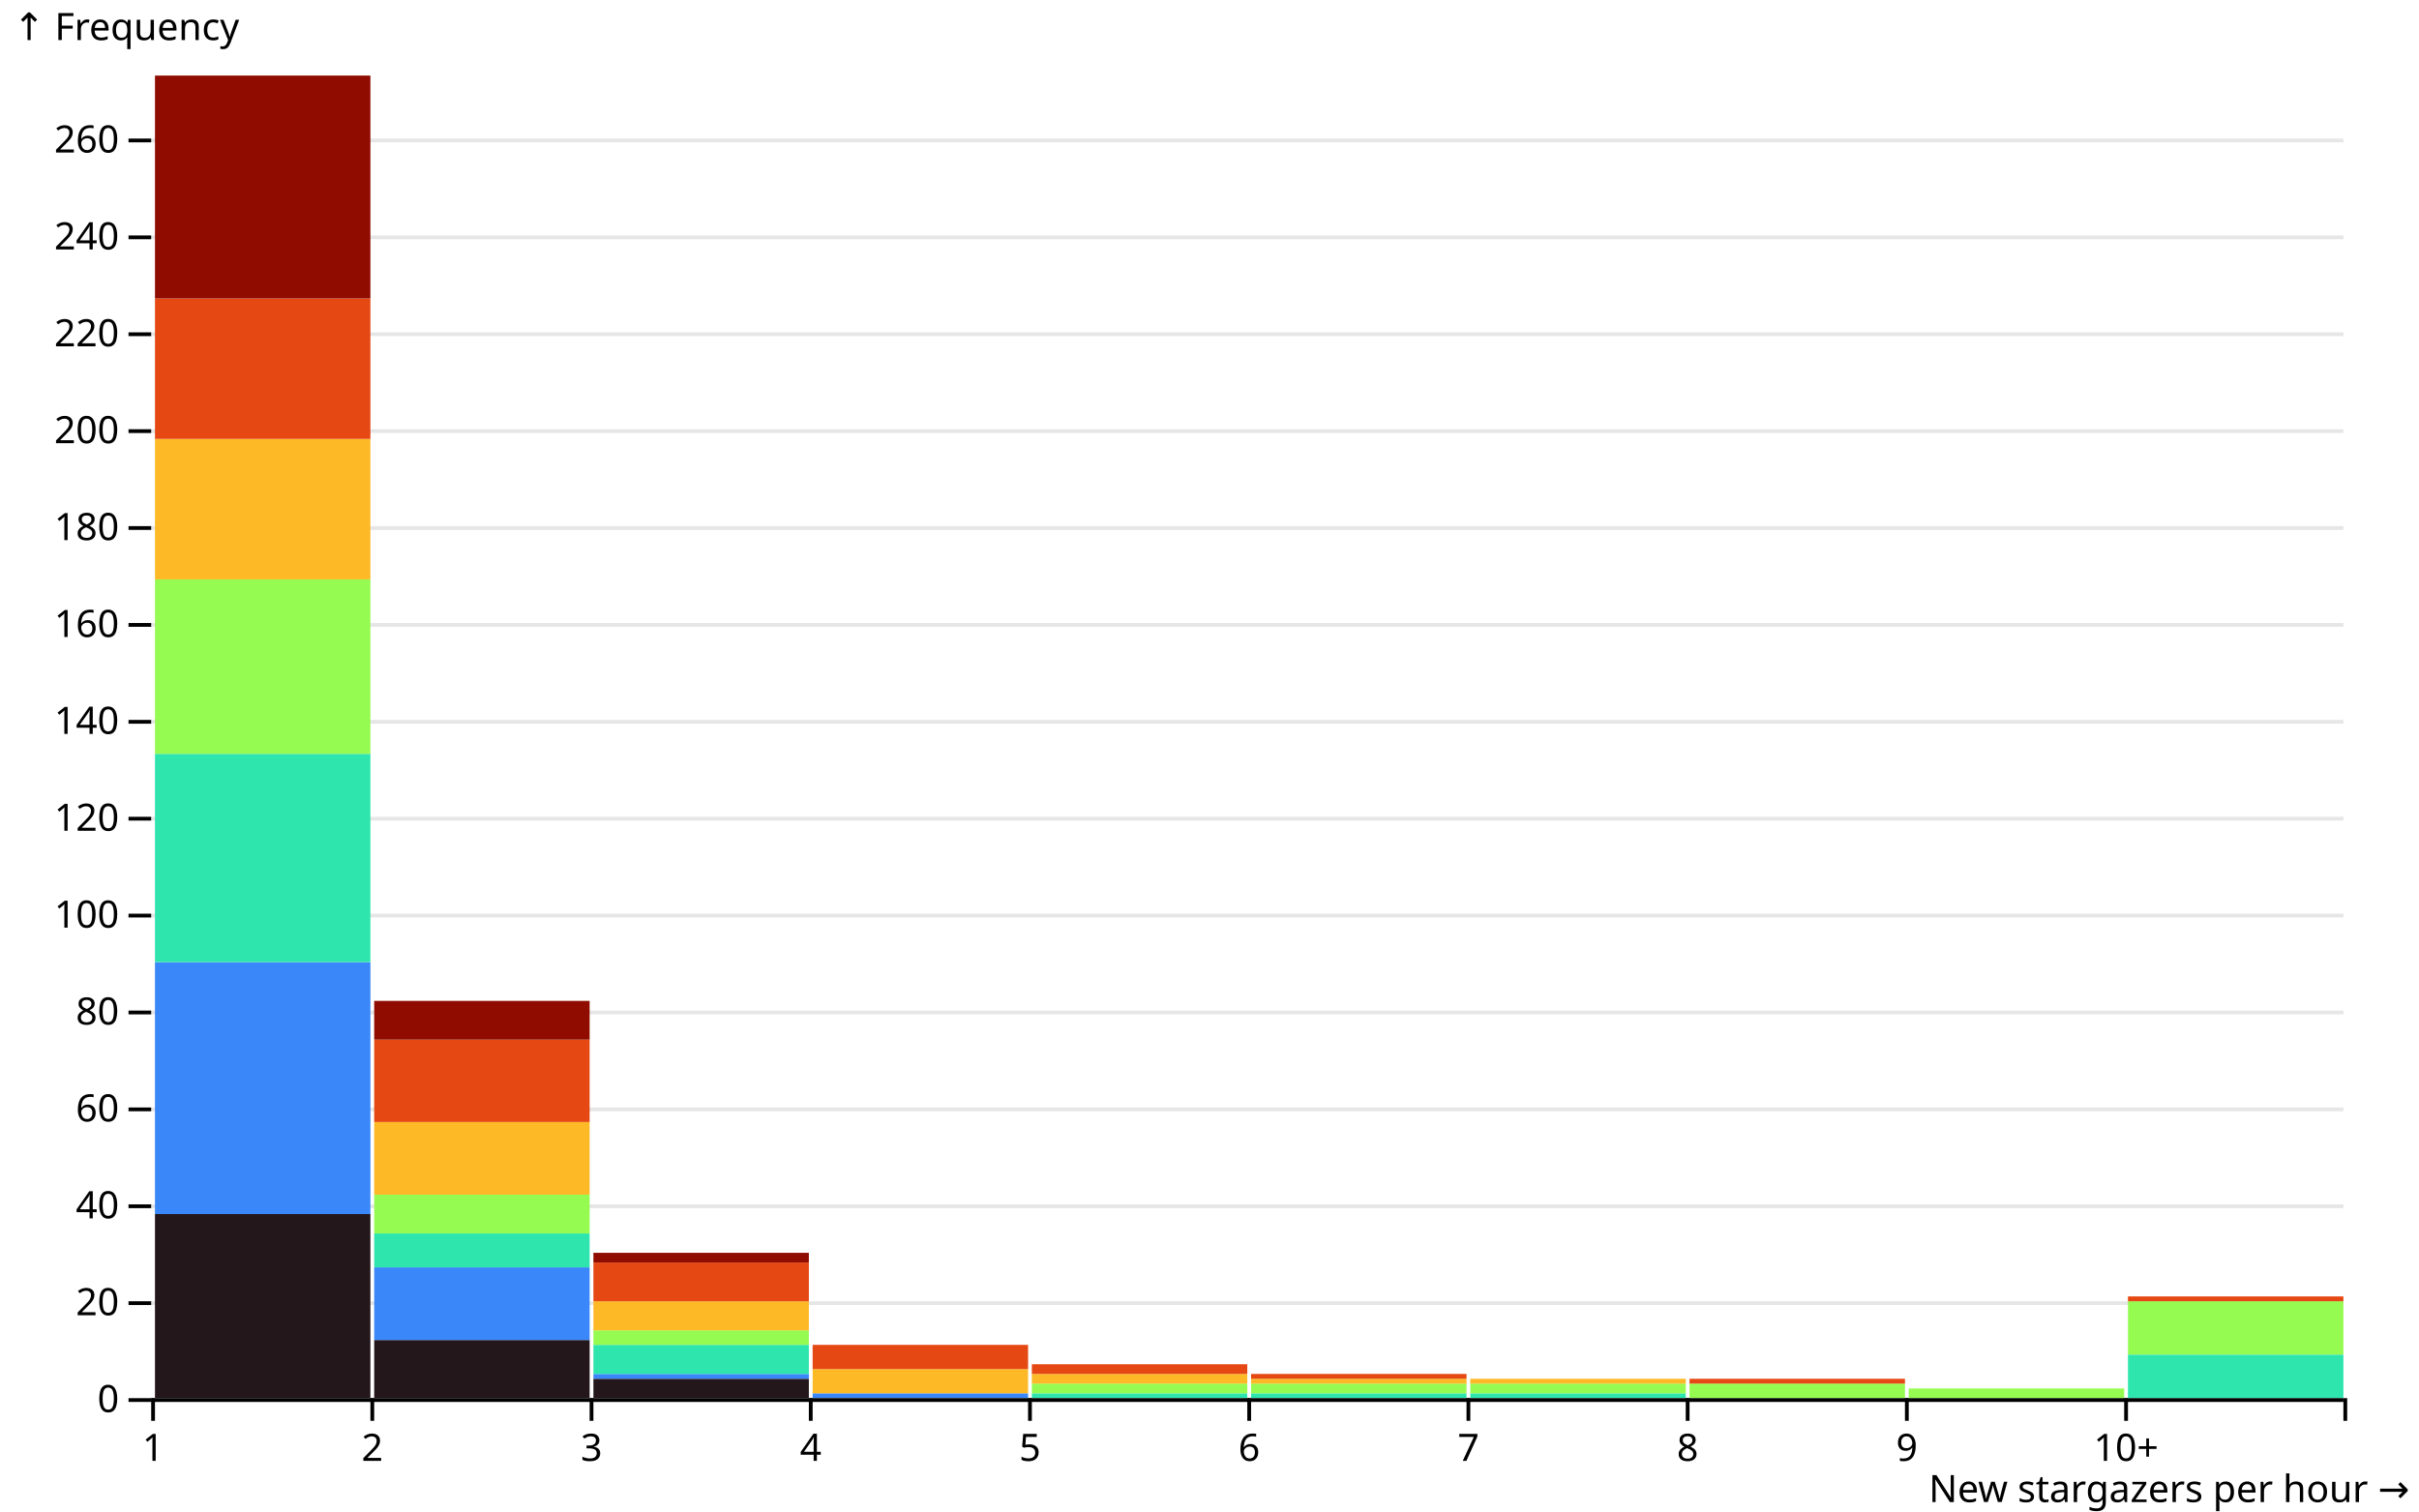
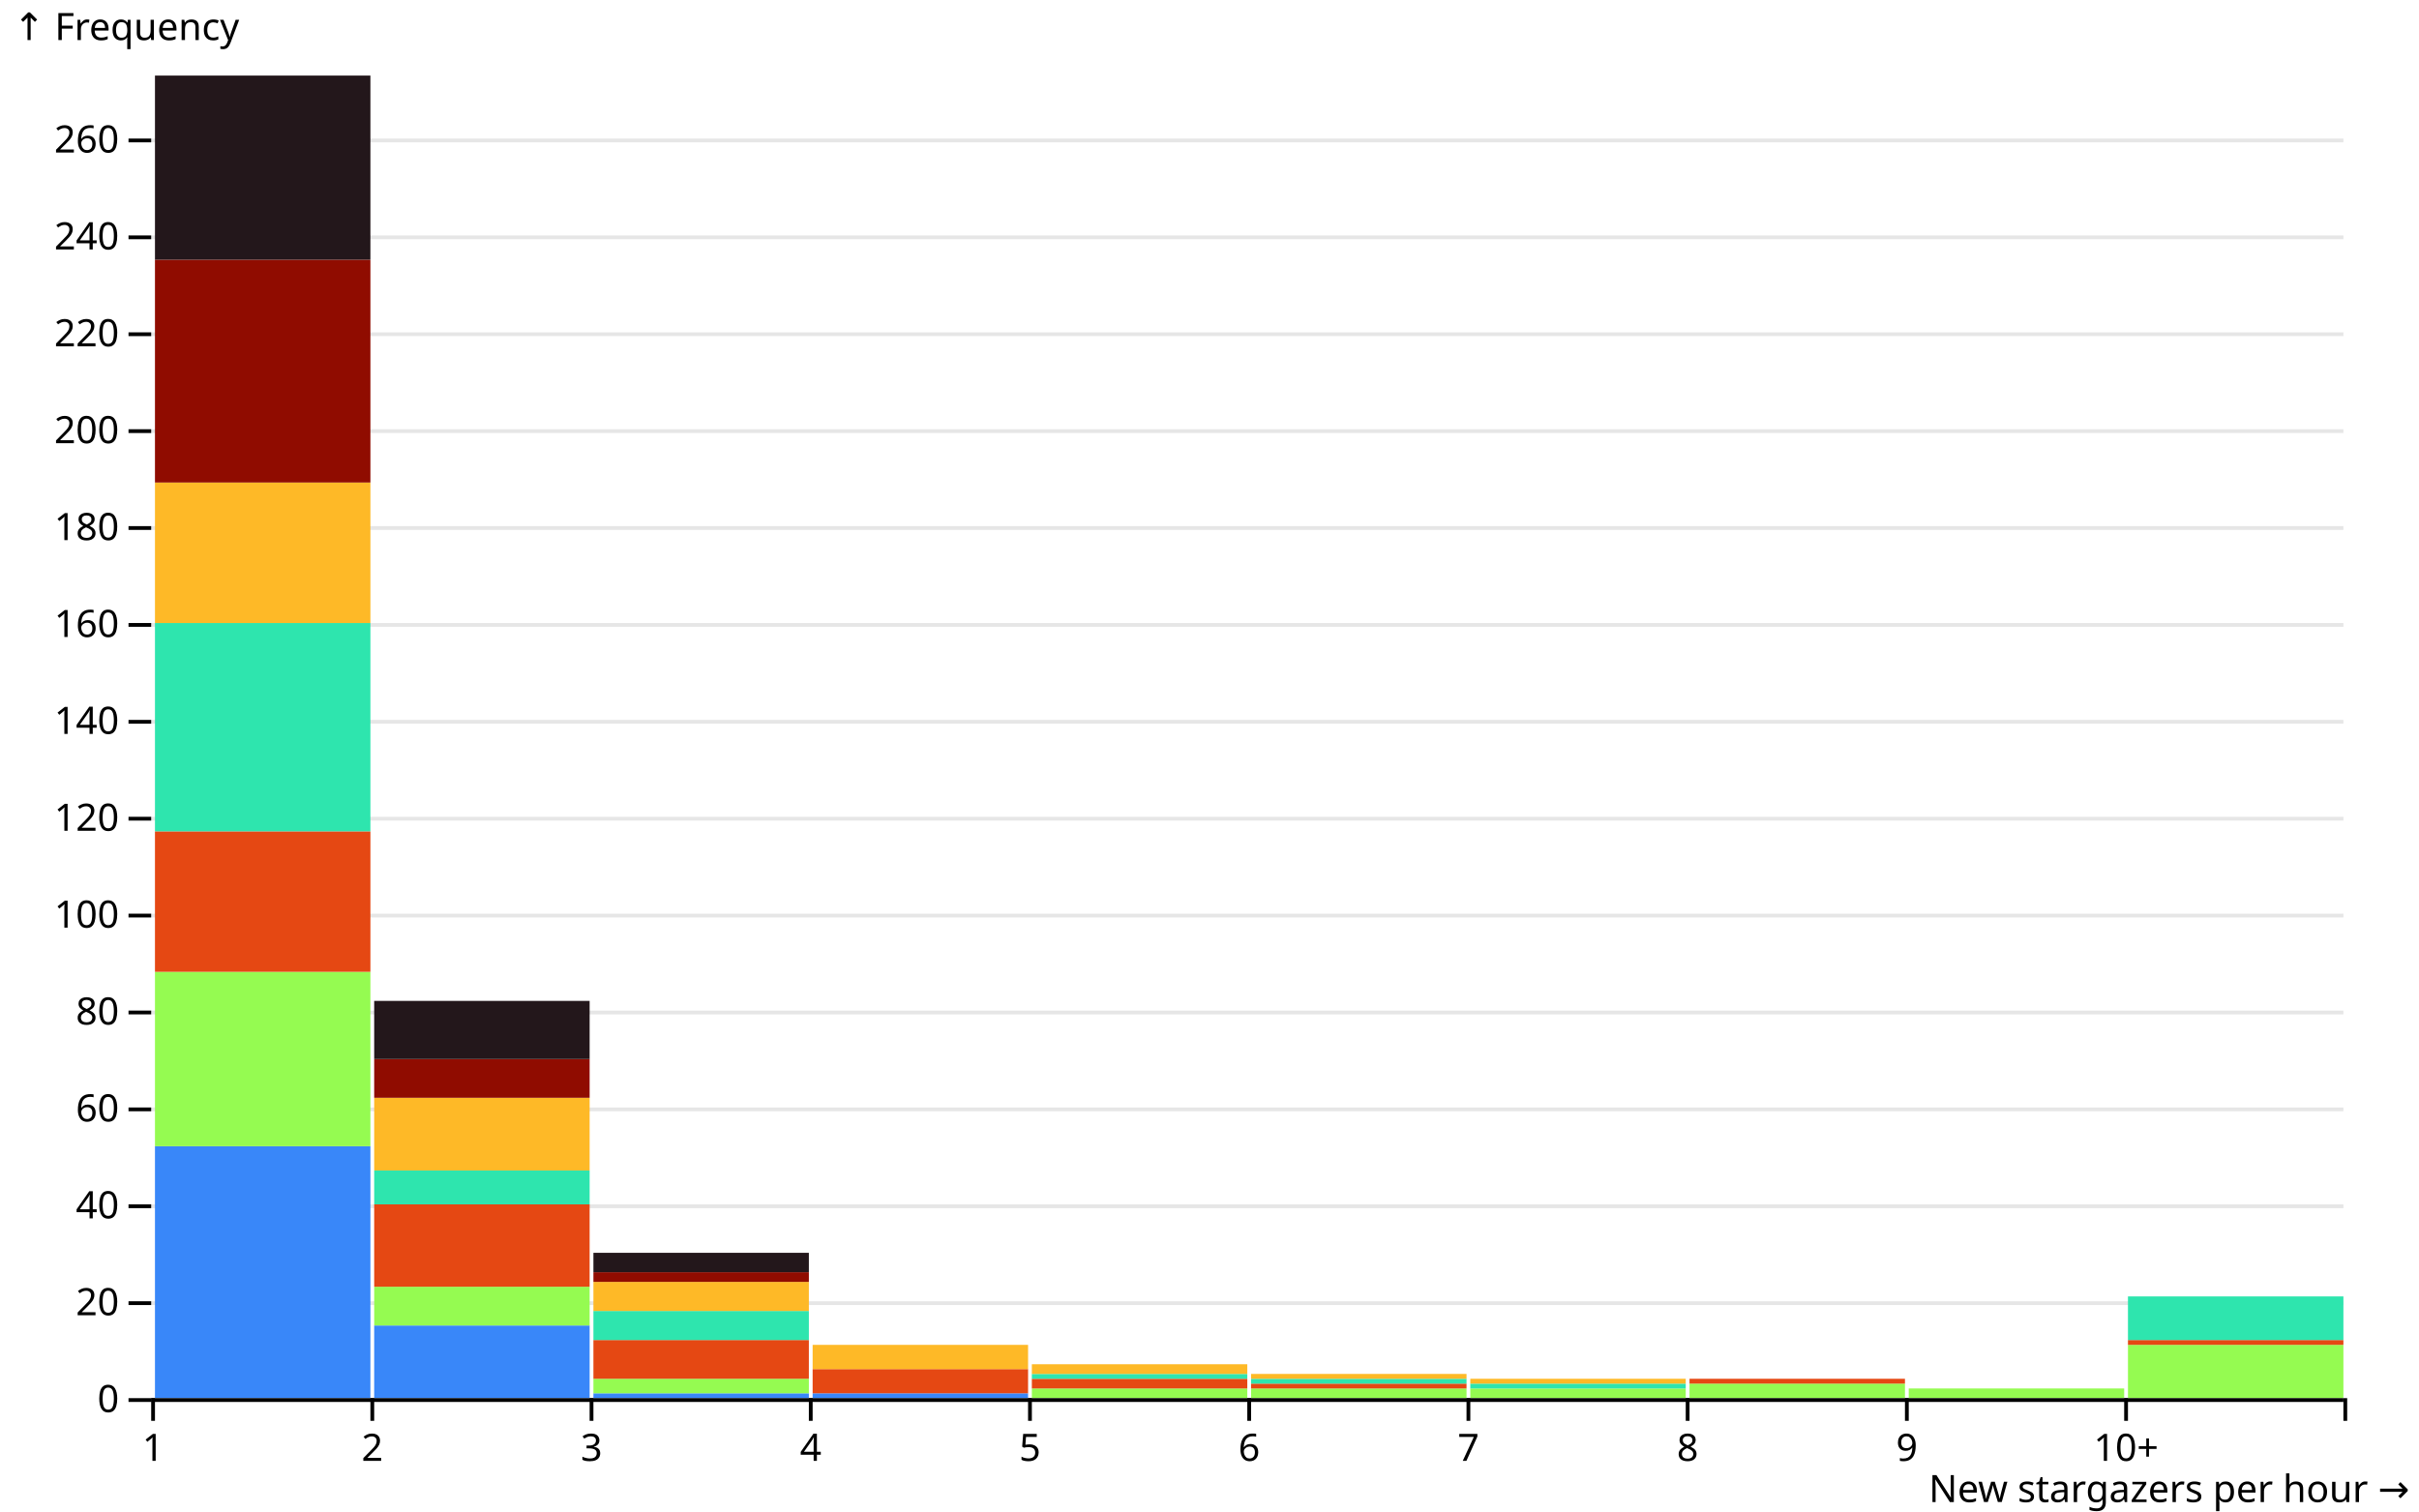
<svg xmlns="http://www.w3.org/2000/svg" class="plot" fill="currentColor" font-family="system-ui, sans-serif" font-size="10" text-anchor="middle" width="640" height="400" viewBox="0 0 640 400">
  <style>
    :where(.plot) {
      --plot-background: white;
      display: block;
      height: auto;
      height: intrinsic;
      max-width: 100%;
    }

    :where(.plot text),
    :where(.plot tspan) {
      white-space: pre;
    }
  </style>
  <g aria-label="y-grid" stroke="currentColor" stroke-opacity="0.1" transform="translate(0,0.5)">
    <line x1="40" x2="620" y1="370" y2="370" />
    <line x1="40" x2="620" y1="344.359" y2="344.359" />
    <line x1="40" x2="620" y1="318.718" y2="318.718" />
    <line x1="40" x2="620" y1="293.077" y2="293.077" />
    <line x1="40" x2="620" y1="267.436" y2="267.436" />
    <line x1="40" x2="620" y1="241.795" y2="241.795" />
    <line x1="40" x2="620" y1="216.154" y2="216.154" />
    <line x1="40" x2="620" y1="190.513" y2="190.513" />
    <line x1="40" x2="620" y1="164.872" y2="164.872" />
    <line x1="40" x2="620" y1="139.231" y2="139.231" />
    <line x1="40" x2="620" y1="113.59" y2="113.59" />
    <line x1="40" x2="620" y1="87.949" y2="87.949" />
    <line x1="40" x2="620" y1="62.308" y2="62.308" />
    <line x1="40" x2="620" y1="36.667" y2="36.667" />
  </g>
  <g aria-label="y-axis tick" fill="none" stroke="currentColor" transform="translate(0,0.5)">
    <path transform="translate(40,370)" d="M0,0L-6,0" />
    <path transform="translate(40,344.359)" d="M0,0L-6,0" />
    <path transform="translate(40,318.7179)" d="M0,0L-6,0" />
    <path transform="translate(40,293.0769)" d="M0,0L-6,0" />
    <path transform="translate(40,267.4359)" d="M0,0L-6,0" />
    <path transform="translate(40,241.7949)" d="M0,0L-6,0" />
    <path transform="translate(40,216.1538)" d="M0,0L-6,0" />
    <path transform="translate(40,190.5128)" d="M0,0L-6,0" />
    <path transform="translate(40,164.8718)" d="M0,0L-6,0" />
    <path transform="translate(40,139.2308)" d="M0,0L-6,0" />
    <path transform="translate(40,113.5897)" d="M0,0L-6,0" />
    <path transform="translate(40,87.94872)" d="M0,0L-6,0" />
    <path transform="translate(40,62.30769)" d="M0,0L-6,0" />
    <path transform="translate(40,36.66667)" d="M0,0L-6,0" />
  </g>
  <g aria-label="y-axis tick label" text-anchor="end" font-variant="tabular-nums" transform="translate(-8.5,0.5)">
    <text y="0.32em" transform="translate(40,370)">0</text>
    <text y="0.32em" transform="translate(40,344.359)">20</text>
    <text y="0.32em" transform="translate(40,318.7179)">40</text>
    <text y="0.32em" transform="translate(40,293.0769)">60</text>
    <text y="0.32em" transform="translate(40,267.4359)">80</text>
    <text y="0.32em" transform="translate(40,241.7949)">100</text>
    <text y="0.32em" transform="translate(40,216.1538)">120</text>
    <text y="0.32em" transform="translate(40,190.5128)">140</text>
    <text y="0.32em" transform="translate(40,164.8718)">160</text>
    <text y="0.32em" transform="translate(40,139.2308)">180</text>
    <text y="0.32em" transform="translate(40,113.5897)">200</text>
    <text y="0.32em" transform="translate(40,87.94872)">220</text>
    <text y="0.32em" transform="translate(40,62.30769)">240</text>
    <text y="0.32em" transform="translate(40,36.66667)">260</text>
  </g>
  <g aria-label="y-axis label" text-anchor="start" transform="translate(-36.5,-16.5)">
    <text y="0.71em" transform="translate(40,20)">↑ Frequency</text>
  </g>
  <g aria-label="x-axis tick" fill="none" stroke="currentColor" transform="translate(0.5,0)">
    <path transform="translate(40,370)" d="M0,0L0,6" />
    <path transform="translate(98,370)" d="M0,0L0,6" />
    <path transform="translate(156,370)" d="M0,0L0,6" />
    <path transform="translate(214,370)" d="M0,0L0,6" />
    <path transform="translate(272,370)" d="M0,0L0,6" />
    <path transform="translate(330,370)" d="M0,0L0,6" />
    <path transform="translate(388,370)" d="M0,0L0,6" />
    <path transform="translate(446,370)" d="M0,0L0,6" />
    <path transform="translate(504,370)" d="M0,0L0,6" />
    <path transform="translate(562,370)" d="M0,0L0,6" />
    <path transform="translate(620,370)" d="M0,0L0,6" />
  </g>
  <g aria-label="x-axis tick label" font-variant="tabular-nums" transform="translate(0.5,9.5)">
    <text y="0.71em" transform="translate(40,370)">1</text>
    <text y="0.71em" transform="translate(98,370)">2</text>
    <text y="0.71em" transform="translate(156,370)">3</text>
    <text y="0.71em" transform="translate(214,370)">4</text>
    <text y="0.71em" transform="translate(272,370)">5</text>
    <text y="0.71em" transform="translate(330,370)">6</text>
    <text y="0.71em" transform="translate(388,370)">7</text>
    <text y="0.71em" transform="translate(446,370)">8</text>
    <text y="0.71em" transform="translate(504,370)">9</text>
    <text y="0.71em" transform="translate(562,370)">10+</text>
    <text y="0.71em" transform="translate(620,370)" />
  </g>
  <g aria-label="x-axis label" text-anchor="end" transform="translate(17.5,27.5)">
    <text transform="translate(620,370)">New stargazers per hour →</text>
  </g>
  <g aria-label="rect">
-     <rect x="41" y="321.282" width="57" height="48.718" fill="rgb(35, 23, 27)" />
-     <rect x="99" y="354.615" width="57" height="15.385" fill="rgb(35, 23, 27)" />
-     <rect x="157" y="364.872" width="57" height="5.128" fill="rgb(35, 23, 27)" />
-     <rect x="41" y="254.615" width="57" height="66.667" fill="rgb(57, 135, 249)" />
-     <rect x="99" y="335.385" width="57" height="19.231" fill="rgb(57, 135, 249)" />
-     <rect x="157" y="363.59" width="57" height="1.282" fill="rgb(57, 135, 249)" />
+     <rect x="41" y="303.333" width="57" height="66.667" fill="rgb(57, 135, 249)" />
+     <rect x="99" y="350.769" width="57" height="19.231" fill="rgb(57, 135, 249)" />
+     <rect x="157" y="368.718" width="57" height="1.282" fill="rgb(57, 135, 249)" />
    <rect x="215" y="368.718" width="57" height="1.282" fill="rgb(57, 135, 249)" />
-     <rect x="41" y="199.487" width="57" height="55.128" fill="rgb(46, 229, 174)" />
-     <rect x="99" y="326.41" width="57" height="8.974" fill="rgb(46, 229, 174)" />
-     <rect x="157" y="355.897" width="57" height="7.692" fill="rgb(46, 229, 174)" />
-     <rect x="273" y="368.718" width="57" height="1.282" fill="rgb(46, 229, 174)" />
-     <rect x="331" y="368.718" width="57" height="1.282" fill="rgb(46, 229, 174)" />
-     <rect x="389" y="368.718" width="57" height="1.282" fill="rgb(46, 229, 174)" />
-     <rect x="563" y="358.462" width="57" height="11.538" fill="rgb(46, 229, 174)" />
-     <rect x="41" y="153.333" width="57" height="46.154" fill="rgb(149, 251, 81)" />
-     <rect x="99" y="316.154" width="57" height="10.256" fill="rgb(149, 251, 81)" />
-     <rect x="157" y="352.051" width="57" height="3.846" fill="rgb(149, 251, 81)" />
-     <rect x="273" y="366.154" width="57" height="2.564" fill="rgb(149, 251, 81)" />
-     <rect x="331" y="366.154" width="57" height="2.564" fill="rgb(149, 251, 81)" />
-     <rect x="389" y="366.154" width="57" height="2.564" fill="rgb(149, 251, 81)" />
+     <rect x="41" y="257.179" width="57" height="46.154" fill="rgb(149, 251, 81)" />
+     <rect x="99" y="340.513" width="57" height="10.256" fill="rgb(149, 251, 81)" />
+     <rect x="157" y="364.872" width="57" height="3.846" fill="rgb(149, 251, 81)" />
+     <rect x="273" y="367.436" width="57" height="2.564" fill="rgb(149, 251, 81)" />
+     <rect x="331" y="367.436" width="57" height="2.564" fill="rgb(149, 251, 81)" />
+     <rect x="389" y="367.436" width="57" height="2.564" fill="rgb(149, 251, 81)" />
    <rect x="447" y="366.154" width="57" height="3.846" fill="rgb(149, 251, 81)" />
    <rect x="505" y="367.436" width="57" height="2.564" fill="rgb(149, 251, 81)" />
-     <rect x="563" y="344.359" width="57" height="14.103" fill="rgb(149, 251, 81)" />
-     <rect x="41" y="116.154" width="57" height="37.179" fill="rgb(254, 185, 39)" />
-     <rect x="99" y="296.923" width="57" height="19.231" fill="rgb(254, 185, 39)" />
-     <rect x="157" y="344.359" width="57" height="7.692" fill="rgb(254, 185, 39)" />
-     <rect x="215" y="362.308" width="57" height="6.41" fill="rgb(254, 185, 39)" />
-     <rect x="273" y="363.59" width="57" height="2.564" fill="rgb(254, 185, 39)" />
-     <rect x="331" y="364.872" width="57" height="1.282" fill="rgb(254, 185, 39)" />
+     <rect x="563" y="355.897" width="57" height="14.103" fill="rgb(149, 251, 81)" />
+     <rect x="41" y="220" width="57" height="37.179" fill="rgb(229, 72, 19)" />
+     <rect x="99" y="318.718" width="57" height="21.795" fill="rgb(229, 72, 19)" />
+     <rect x="157" y="354.615" width="57" height="10.256" fill="rgb(229, 72, 19)" />
+     <rect x="215" y="362.308" width="57" height="6.41" fill="rgb(229, 72, 19)" />
+     <rect x="273" y="364.872" width="57" height="2.564" fill="rgb(229, 72, 19)" />
+     <rect x="331" y="366.154" width="57" height="1.282" fill="rgb(229, 72, 19)" />
+     <rect x="447" y="364.872" width="57" height="1.282" fill="rgb(229, 72, 19)" />
+     <rect x="563" y="354.615" width="57" height="1.282" fill="rgb(229, 72, 19)" />
+     <rect x="41" y="164.872" width="57" height="55.128" fill="rgb(46, 229, 174)" />
+     <rect x="99" y="309.744" width="57" height="8.974" fill="rgb(46, 229, 174)" />
+     <rect x="157" y="346.923" width="57" height="7.692" fill="rgb(46, 229, 174)" />
+     <rect x="273" y="363.59" width="57" height="1.282" fill="rgb(46, 229, 174)" />
+     <rect x="331" y="364.872" width="57" height="1.282" fill="rgb(46, 229, 174)" />
+     <rect x="389" y="366.154" width="57" height="1.282" fill="rgb(46, 229, 174)" />
+     <rect x="563" y="343.077" width="57" height="11.538" fill="rgb(46, 229, 174)" />
+     <rect x="41" y="127.692" width="57" height="37.179" fill="rgb(254, 185, 39)" />
+     <rect x="99" y="290.513" width="57" height="19.231" fill="rgb(254, 185, 39)" />
+     <rect x="157" y="339.231" width="57" height="7.692" fill="rgb(254, 185, 39)" />
+     <rect x="215" y="355.897" width="57" height="6.41" fill="rgb(254, 185, 39)" />
+     <rect x="273" y="361.026" width="57" height="2.564" fill="rgb(254, 185, 39)" />
+     <rect x="331" y="363.59" width="57" height="1.282" fill="rgb(254, 185, 39)" />
    <rect x="389" y="364.872" width="57" height="1.282" fill="rgb(254, 185, 39)" />
-     <rect x="41" y="78.974" width="57" height="37.179" fill="rgb(229, 72, 19)" />
-     <rect x="99" y="275.128" width="57" height="21.795" fill="rgb(229, 72, 19)" />
-     <rect x="157" y="334.103" width="57" height="10.256" fill="rgb(229, 72, 19)" />
-     <rect x="215" y="355.897" width="57" height="6.41" fill="rgb(229, 72, 19)" />
-     <rect x="273" y="361.026" width="57" height="2.564" fill="rgb(229, 72, 19)" />
-     <rect x="331" y="363.59" width="57" height="1.282" fill="rgb(229, 72, 19)" />
-     <rect x="447" y="364.872" width="57" height="1.282" fill="rgb(229, 72, 19)" />
-     <rect x="563" y="343.077" width="57" height="1.282" fill="rgb(229, 72, 19)" />
-     <rect x="41" y="20" width="57" height="58.974" fill="rgb(144, 12, 0)" />
-     <rect x="99" y="264.872" width="57" height="10.256" fill="rgb(144, 12, 0)" />
-     <rect x="157" y="331.538" width="57" height="2.564" fill="rgb(144, 12, 0)" />
+     <rect x="41" y="68.718" width="57" height="58.974" fill="rgb(144, 12, 0)" />
+     <rect x="99" y="280.256" width="57" height="10.256" fill="rgb(144, 12, 0)" />
+     <rect x="157" y="336.667" width="57" height="2.564" fill="rgb(144, 12, 0)" />
+     <rect x="41" y="20" width="57" height="48.718" fill="rgb(35, 23, 27)" />
+     <rect x="99" y="264.872" width="57" height="15.385" fill="rgb(35, 23, 27)" />
+     <rect x="157" y="331.538" width="57" height="5.128" fill="rgb(35, 23, 27)" />
  </g>
  <g aria-label="rule" stroke="currentColor" transform="translate(0,0.5)">
    <line x1="40" x2="620" y1="370" y2="370" />
  </g>
</svg>
